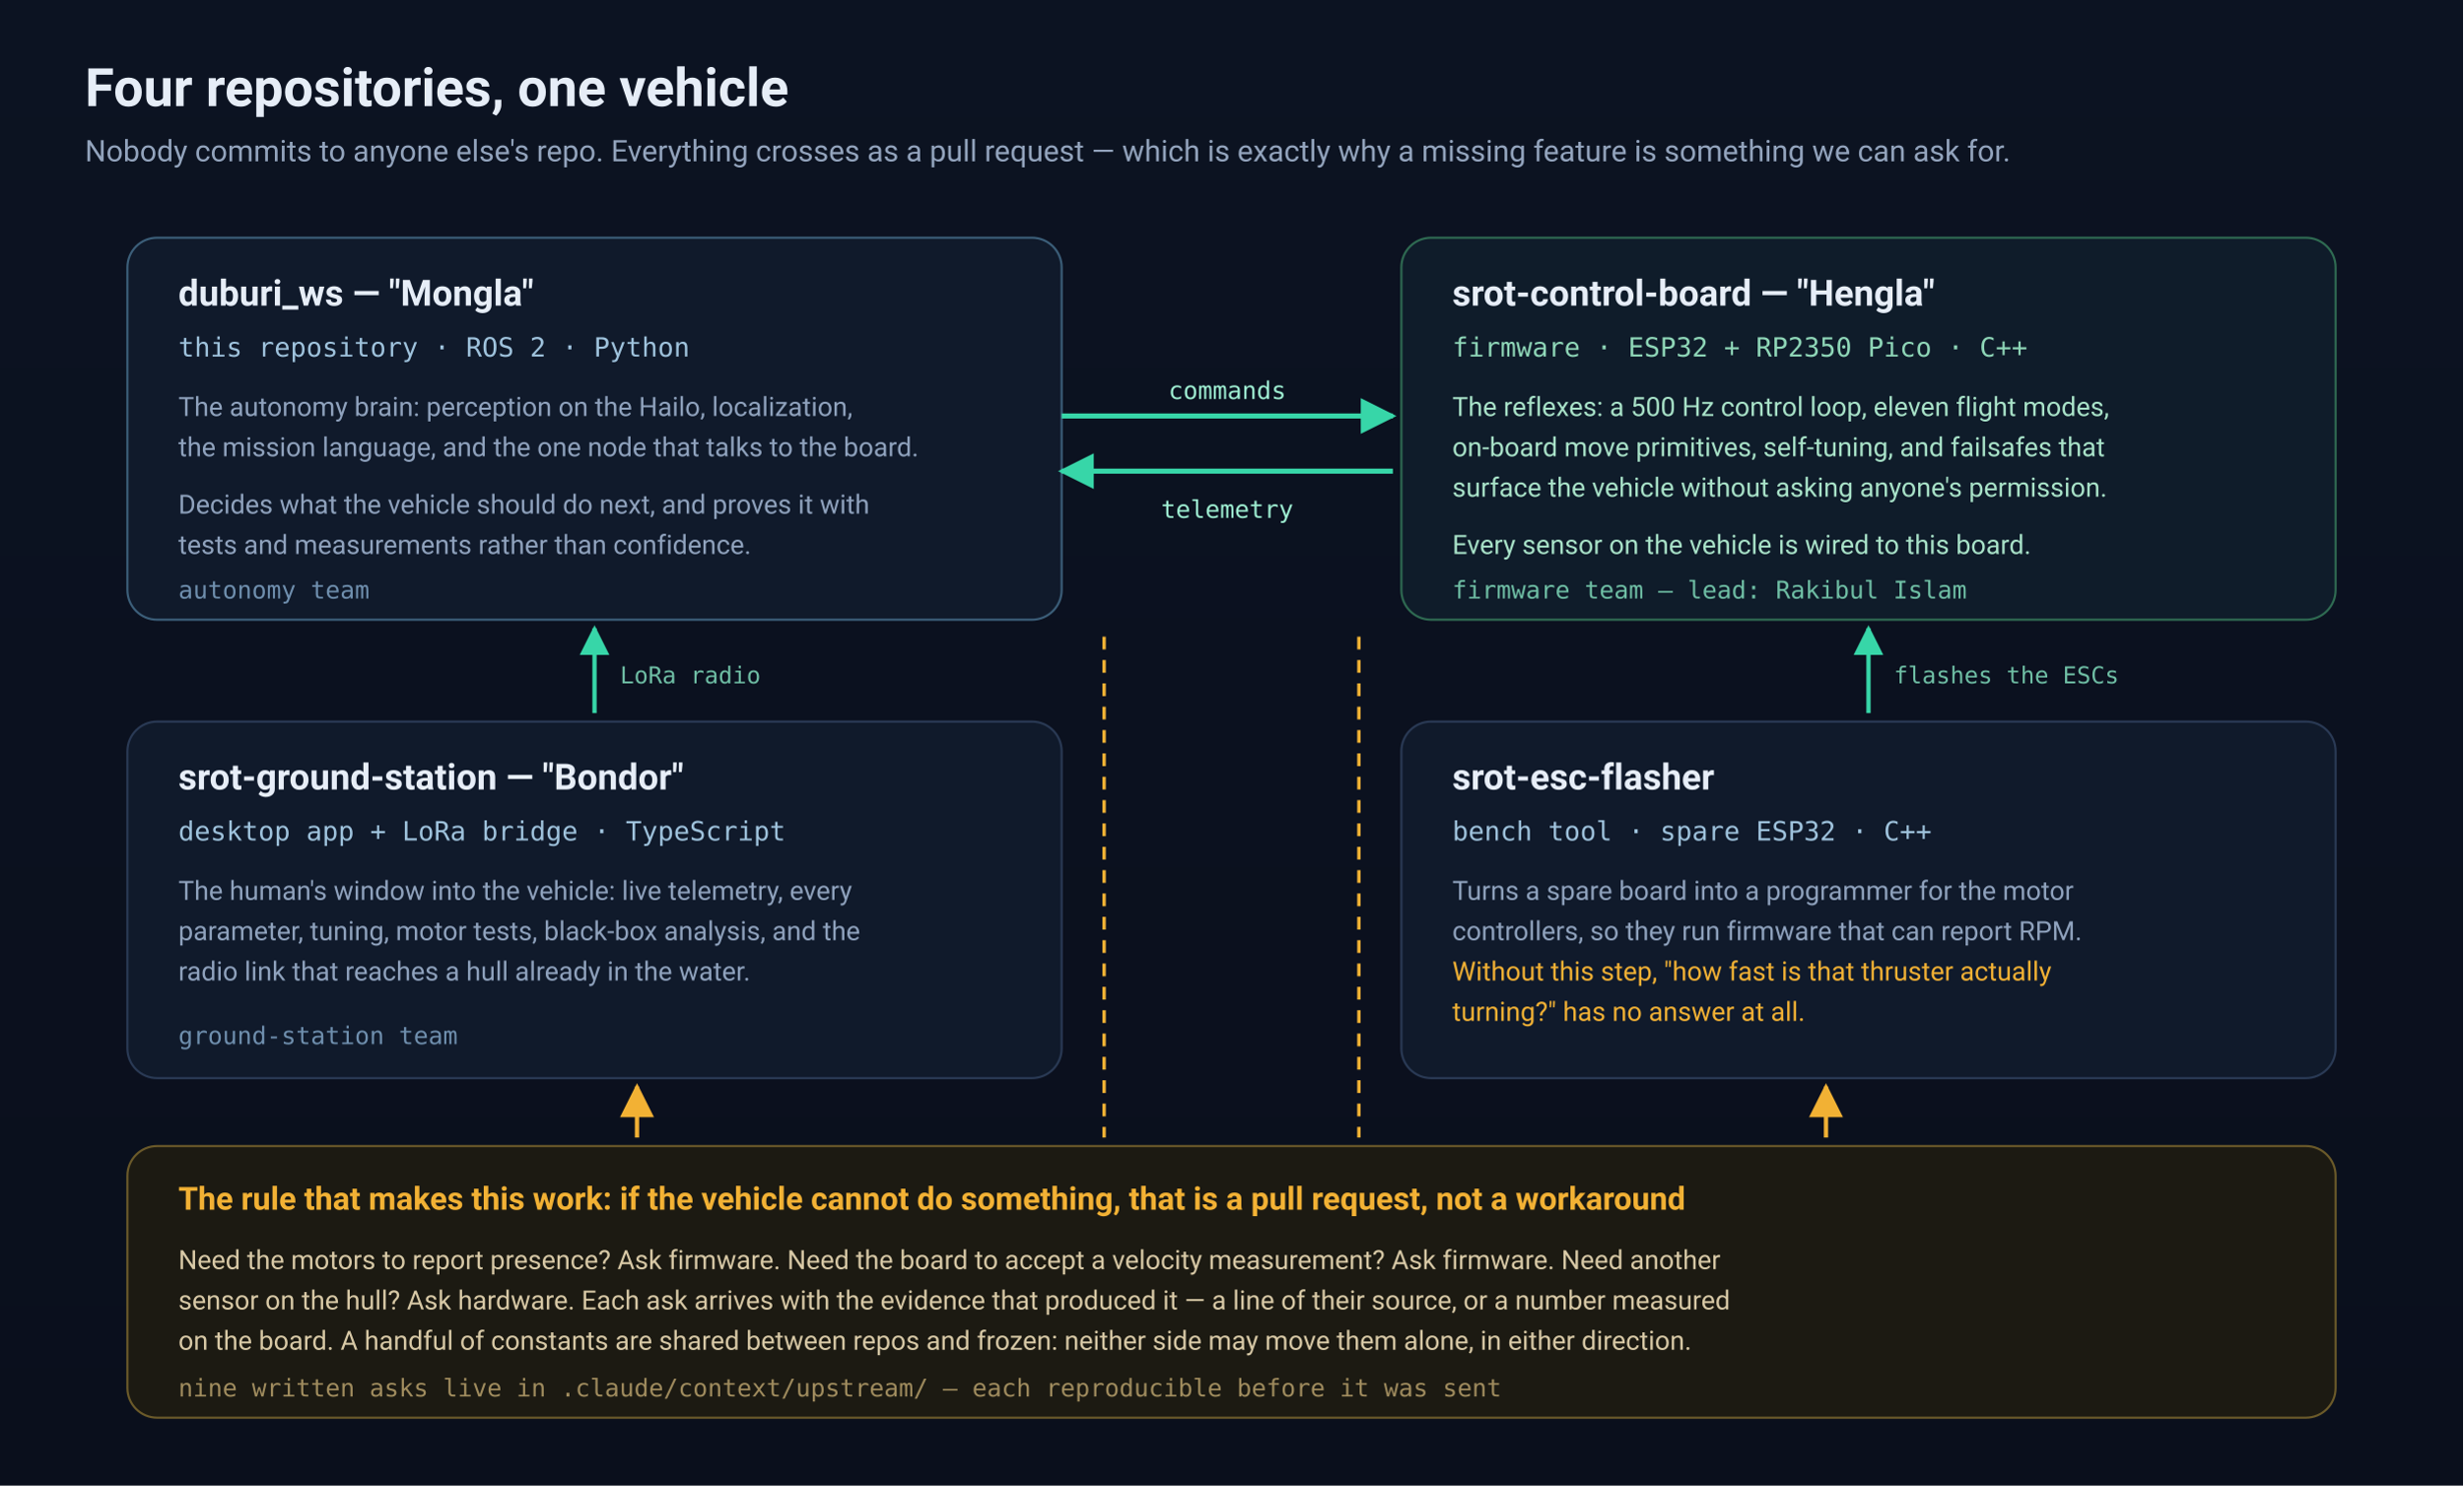
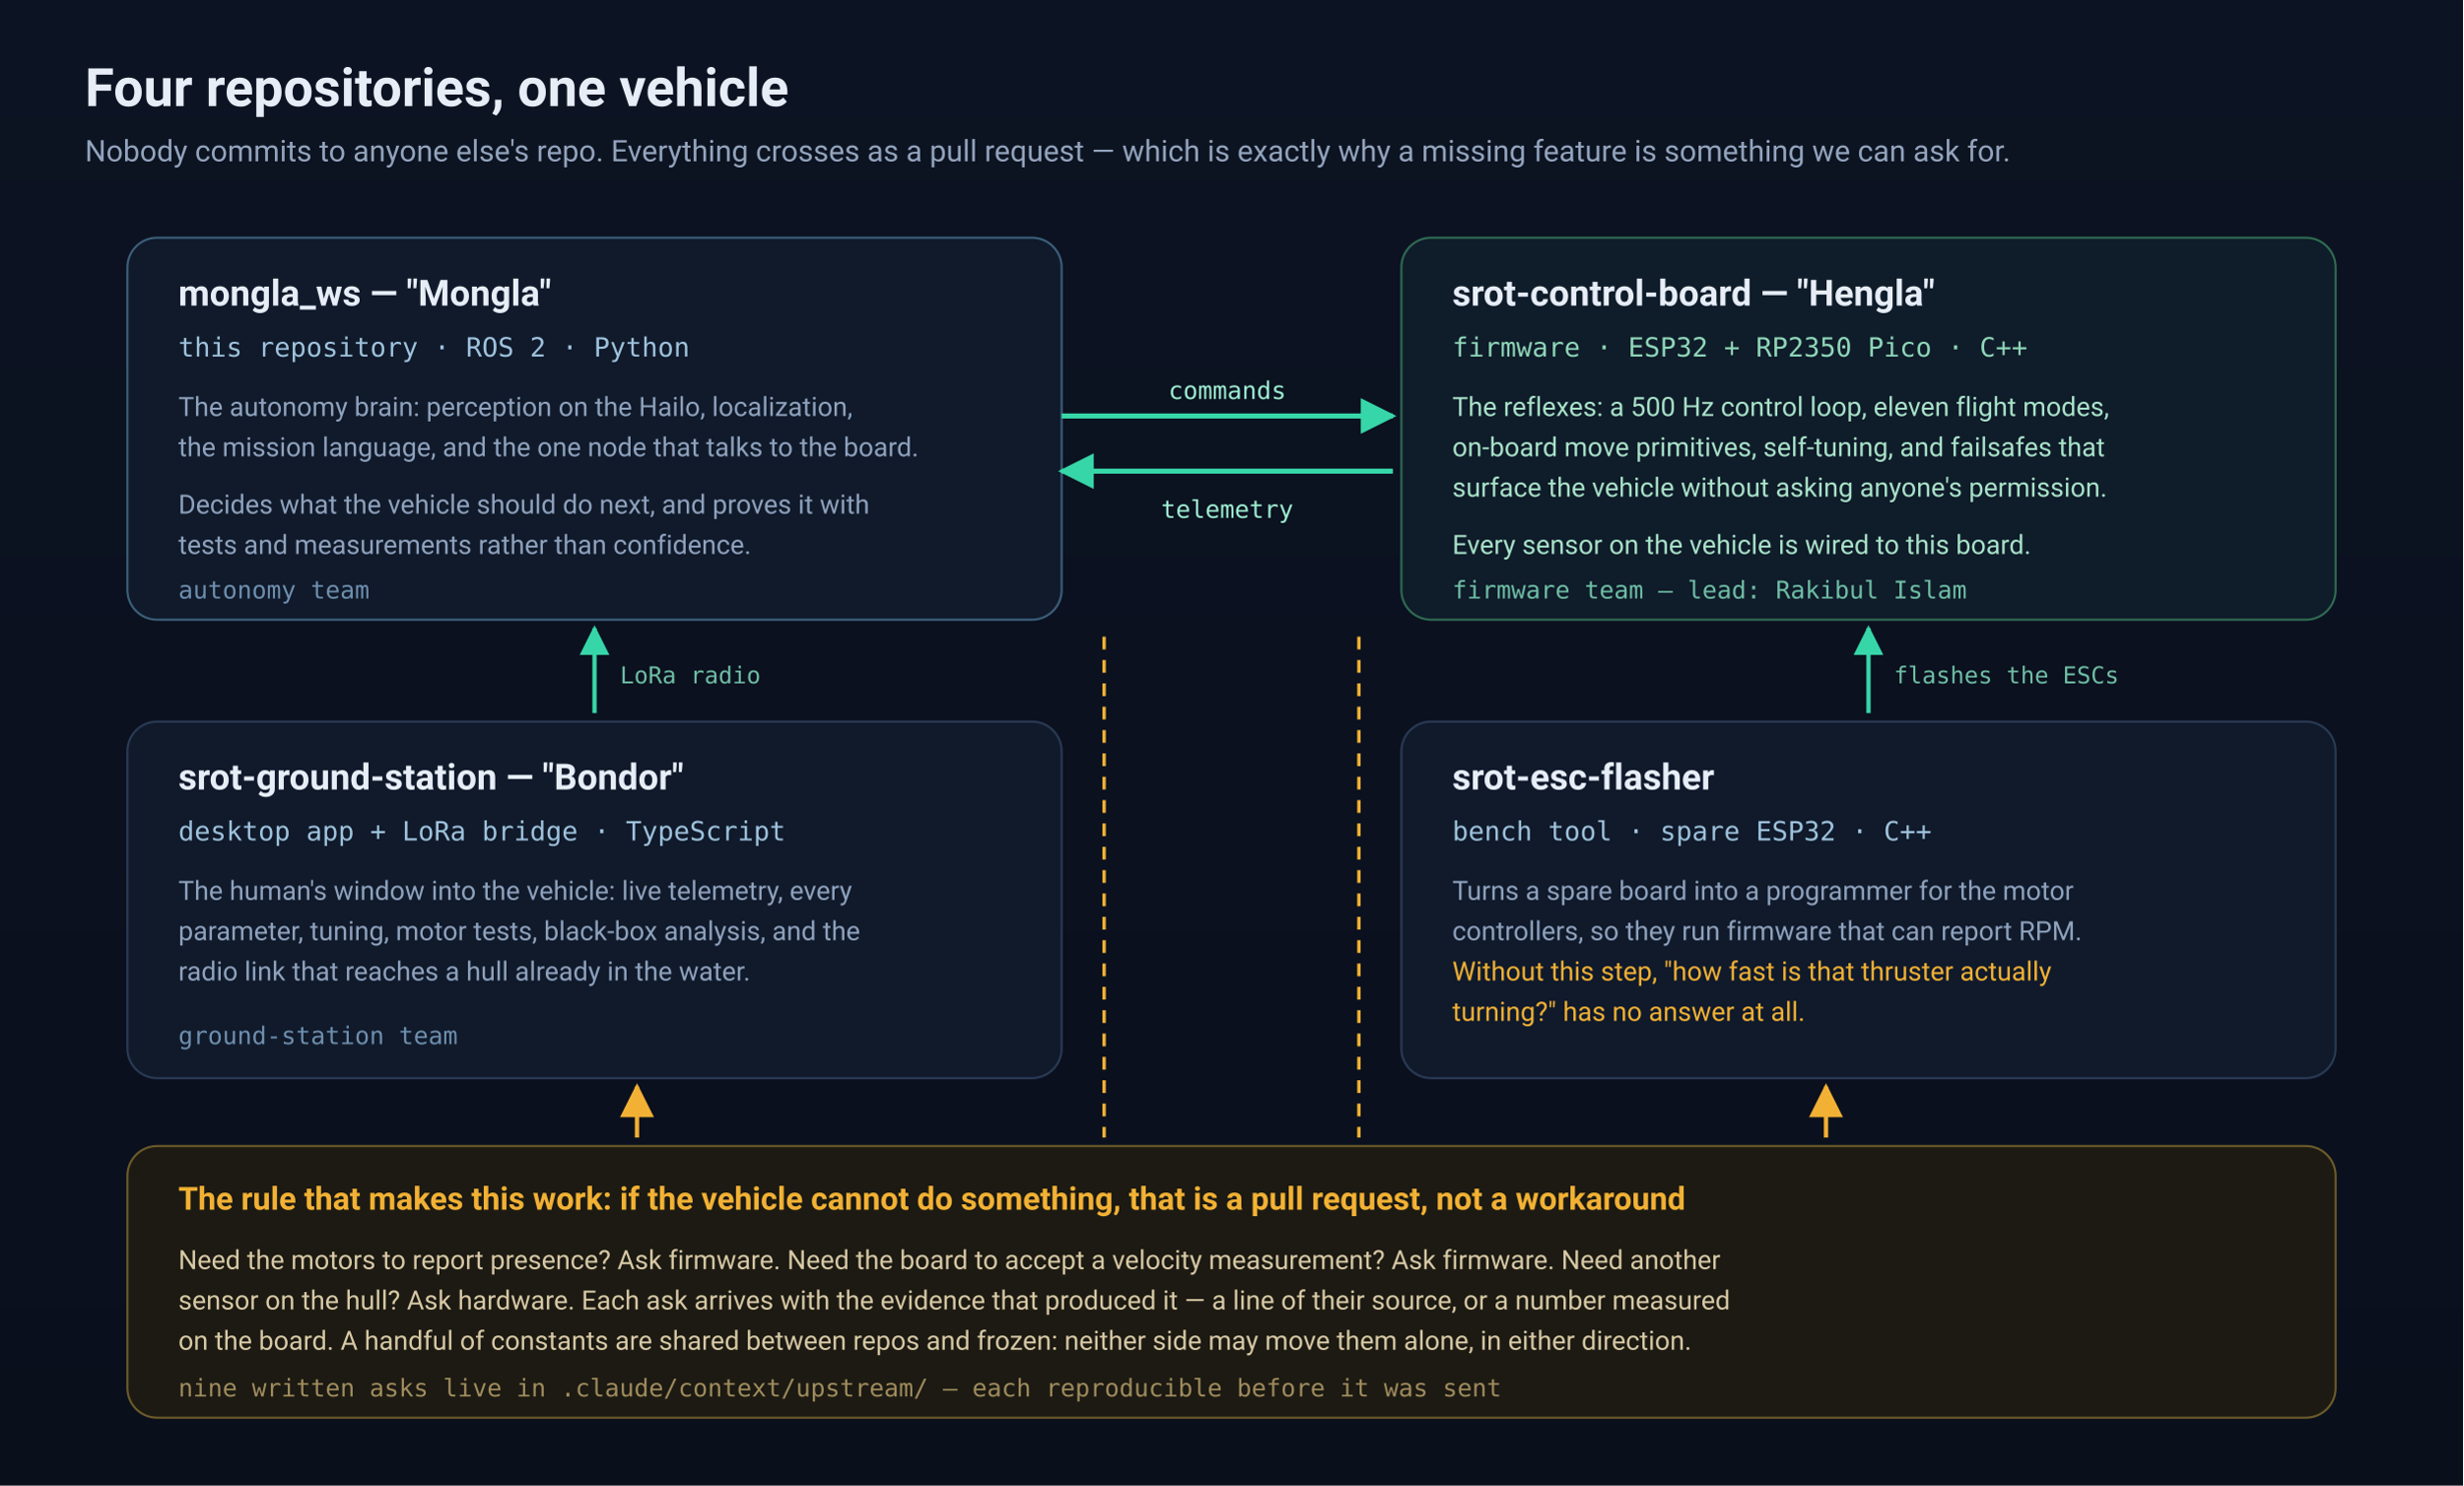
<svg xmlns="http://www.w3.org/2000/svg" viewBox="0 0 1160 700" width="1160" height="700" font-family="ui-sans-serif, system-ui, -apple-system, Segoe UI, Roboto, sans-serif">
  <defs>
    <linearGradient id="bg4" x1="0" y1="0" x2="0" y2="1">
      <stop offset="0" stop-color="#0c1322" />
      <stop offset="1" stop-color="#0a0f1c" />
    </linearGradient>
    <marker id="pr" viewBox="0 0 10 10" refX="9" refY="5" markerWidth="8" markerHeight="8" orient="auto-start-reverse">
      <path d="M0 0 L10 5 L0 10 z" fill="#f2b134" />
    </marker>
    <marker id="wire" viewBox="0 0 10 10" refX="9" refY="5" markerWidth="7" markerHeight="7" orient="auto-start-reverse">
      <path d="M0 0 L10 5 L0 10 z" fill="#37d6a8" />
    </marker>
  </defs>
  <rect width="1160" height="700" fill="url(#bg4)" />
  <text x="40" y="50" fill="#e6edf7" font-size="25" font-weight="700">Four repositories, one vehicle</text>
  <text x="40" y="76" fill="#93a4bd" font-size="14">Nobody commits to anyone else's repo. Everything crosses as a pull request — which is exactly why a missing feature is something we can ask for.</text>
  <rect x="60" y="112" width="440" height="180" rx="14" fill="#101a2b" stroke="#3c5f7a" />
-   <text x="84" y="144" fill="#e6edf7" font-size="17" font-weight="700">duburi_ws — "Mongla"</text>
+   <text x="84" y="144" fill="#e6edf7" font-size="17" font-weight="700">mongla_ws — "Mongla"</text>
  <text x="84" y="168" fill="#9fc3dd" font-size="12.5" font-family="ui-monospace, monospace">this repository · ROS 2 · Python</text>
  <text x="84" y="196" fill="#8fa2bd" font-size="12.5">The autonomy brain: perception on the Hailo, localization,</text>
  <text x="84" y="215" fill="#8fa2bd" font-size="12.5">the mission language, and the one node that talks to the board.</text>
  <text x="84" y="242" fill="#8fa2bd" font-size="12.5">Decides what the vehicle should do next, and proves it with</text>
  <text x="84" y="261" fill="#8fa2bd" font-size="12.5">tests and measurements rather than confidence.</text>
  <text x="84" y="282" fill="#6f8fae" font-size="11.5" font-family="ui-monospace, monospace">autonomy team</text>
  <rect x="660" y="112" width="440" height="180" rx="14" fill="#0f1c2a" stroke="#2f6b52" />
  <text x="684" y="144" fill="#e6edf7" font-size="17" font-weight="700">srot-control-board — "Hengla"</text>
  <text x="684" y="168" fill="#8fd7b8" font-size="12.5" font-family="ui-monospace, monospace">firmware · ESP32 + RP2350 Pico · C++</text>
  <text x="684" y="196" fill="#a9e3c9" font-size="12.5">The reflexes: a 500 Hz control loop, eleven flight modes,</text>
  <text x="684" y="215" fill="#a9e3c9" font-size="12.5">on-board move primitives, self-tuning, and failsafes that</text>
  <text x="684" y="234" fill="#a9e3c9" font-size="12.5">surface the vehicle without asking anyone's permission.</text>
  <text x="684" y="261" fill="#a9e3c9" font-size="12.5">Every sensor on the vehicle is wired to this board.</text>
  <text x="684" y="282" fill="#6fbfa5" font-size="11.5" font-family="ui-monospace, monospace">firmware team — lead: Rakibul Islam</text>
  <rect x="60" y="340" width="440" height="168" rx="14" fill="#101a2b" stroke="#2a3a55" />
  <text x="84" y="372" fill="#e6edf7" font-size="17" font-weight="700">srot-ground-station — "Bondor"</text>
  <text x="84" y="396" fill="#9fc3dd" font-size="12.5" font-family="ui-monospace, monospace">desktop app + LoRa bridge · TypeScript</text>
  <text x="84" y="424" fill="#8fa2bd" font-size="12.5">The human's window into the vehicle: live telemetry, every</text>
  <text x="84" y="443" fill="#8fa2bd" font-size="12.5">parameter, tuning, motor tests, black-box analysis, and the</text>
  <text x="84" y="462" fill="#8fa2bd" font-size="12.5">radio link that reaches a hull already in the water.</text>
  <text x="84" y="492" fill="#6f8fae" font-size="11.5" font-family="ui-monospace, monospace">ground-station team</text>
  <rect x="660" y="340" width="440" height="168" rx="14" fill="#101a2b" stroke="#2a3a55" />
  <text x="684" y="372" fill="#e6edf7" font-size="17" font-weight="700">srot-esc-flasher</text>
  <text x="684" y="396" fill="#9fc3dd" font-size="12.5" font-family="ui-monospace, monospace">bench tool · spare ESP32 · C++</text>
  <text x="684" y="424" fill="#8fa2bd" font-size="12.5">Turns a spare board into a programmer for the motor</text>
  <text x="684" y="443" fill="#8fa2bd" font-size="12.5">controllers, so they run firmware that can report RPM.</text>
  <text x="684" y="462" fill="#f2b134" font-size="12.5">Without this step, "how fast is that thruster actually</text>
  <text x="684" y="481" fill="#f2b134" font-size="12.5">turning?" has no answer at all.</text>
  <line x1="500" y1="196" x2="656" y2="196" stroke="#37d6a8" stroke-width="2.4" marker-end="url(#wire)" />
  <line x1="656" y1="222" x2="500" y2="222" stroke="#37d6a8" stroke-width="2.4" marker-end="url(#wire)" />
  <text x="578" y="188" fill="#9ff0d3" font-size="11.5" text-anchor="middle" font-family="ui-monospace, monospace">commands</text>
  <text x="578" y="244" fill="#9ff0d3" font-size="11.5" text-anchor="middle" font-family="ui-monospace, monospace">telemetry</text>
  <line x1="280" y1="336" x2="280" y2="296" stroke="#37d6a8" stroke-width="2" marker-end="url(#wire)" />
  <line x1="880" y1="336" x2="880" y2="296" stroke="#37d6a8" stroke-width="2" marker-end="url(#wire)" />
  <text x="292" y="322" fill="#6fbfa5" font-size="11" font-family="ui-monospace, monospace">LoRa radio</text>
  <text x="892" y="322" fill="#6fbfa5" font-size="11" font-family="ui-monospace, monospace">flashes the ESCs</text>
  <rect x="60" y="540" width="1040" height="128" rx="14" fill="#1c1a12" stroke="#6b5a2a" />
  <text x="84" y="570" fill="#f2b134" font-size="15" font-weight="700">The rule that makes this work: if the vehicle cannot do something, that is a pull request, not a workaround</text>
  <text x="84" y="598" fill="#d8c9a6" font-size="12.5">Need the motors to report presence? Ask firmware. Need the board to accept a velocity measurement? Ask firmware. Need another</text>
  <text x="84" y="617" fill="#d8c9a6" font-size="12.5">sensor on the hull? Ask hardware. Each ask arrives with the evidence that produced it — a line of their source, or a number measured</text>
  <text x="84" y="636" fill="#d8c9a6" font-size="12.5">on the board. A handful of constants are shared between repos and frozen: neither side may move them alone, in either direction.</text>
  <text x="84" y="658" fill="#a08c5e" font-size="11.5" font-family="ui-monospace, monospace">nine written asks live in .claude/context/upstream/ — each reproducible before it was sent</text>
  <path d="M300 536 L300 512" fill="none" stroke="#f2b134" stroke-width="2" marker-end="url(#pr)" />
  <path d="M860 536 L860 512" fill="none" stroke="#f2b134" stroke-width="2" marker-end="url(#pr)" />
  <path d="M520 300 L520 536" fill="none" stroke="#f2b134" stroke-width="1.6" stroke-dasharray="6 5" />
  <path d="M640 300 L640 536" fill="none" stroke="#f2b134" stroke-width="1.6" stroke-dasharray="6 5" />
</svg>
